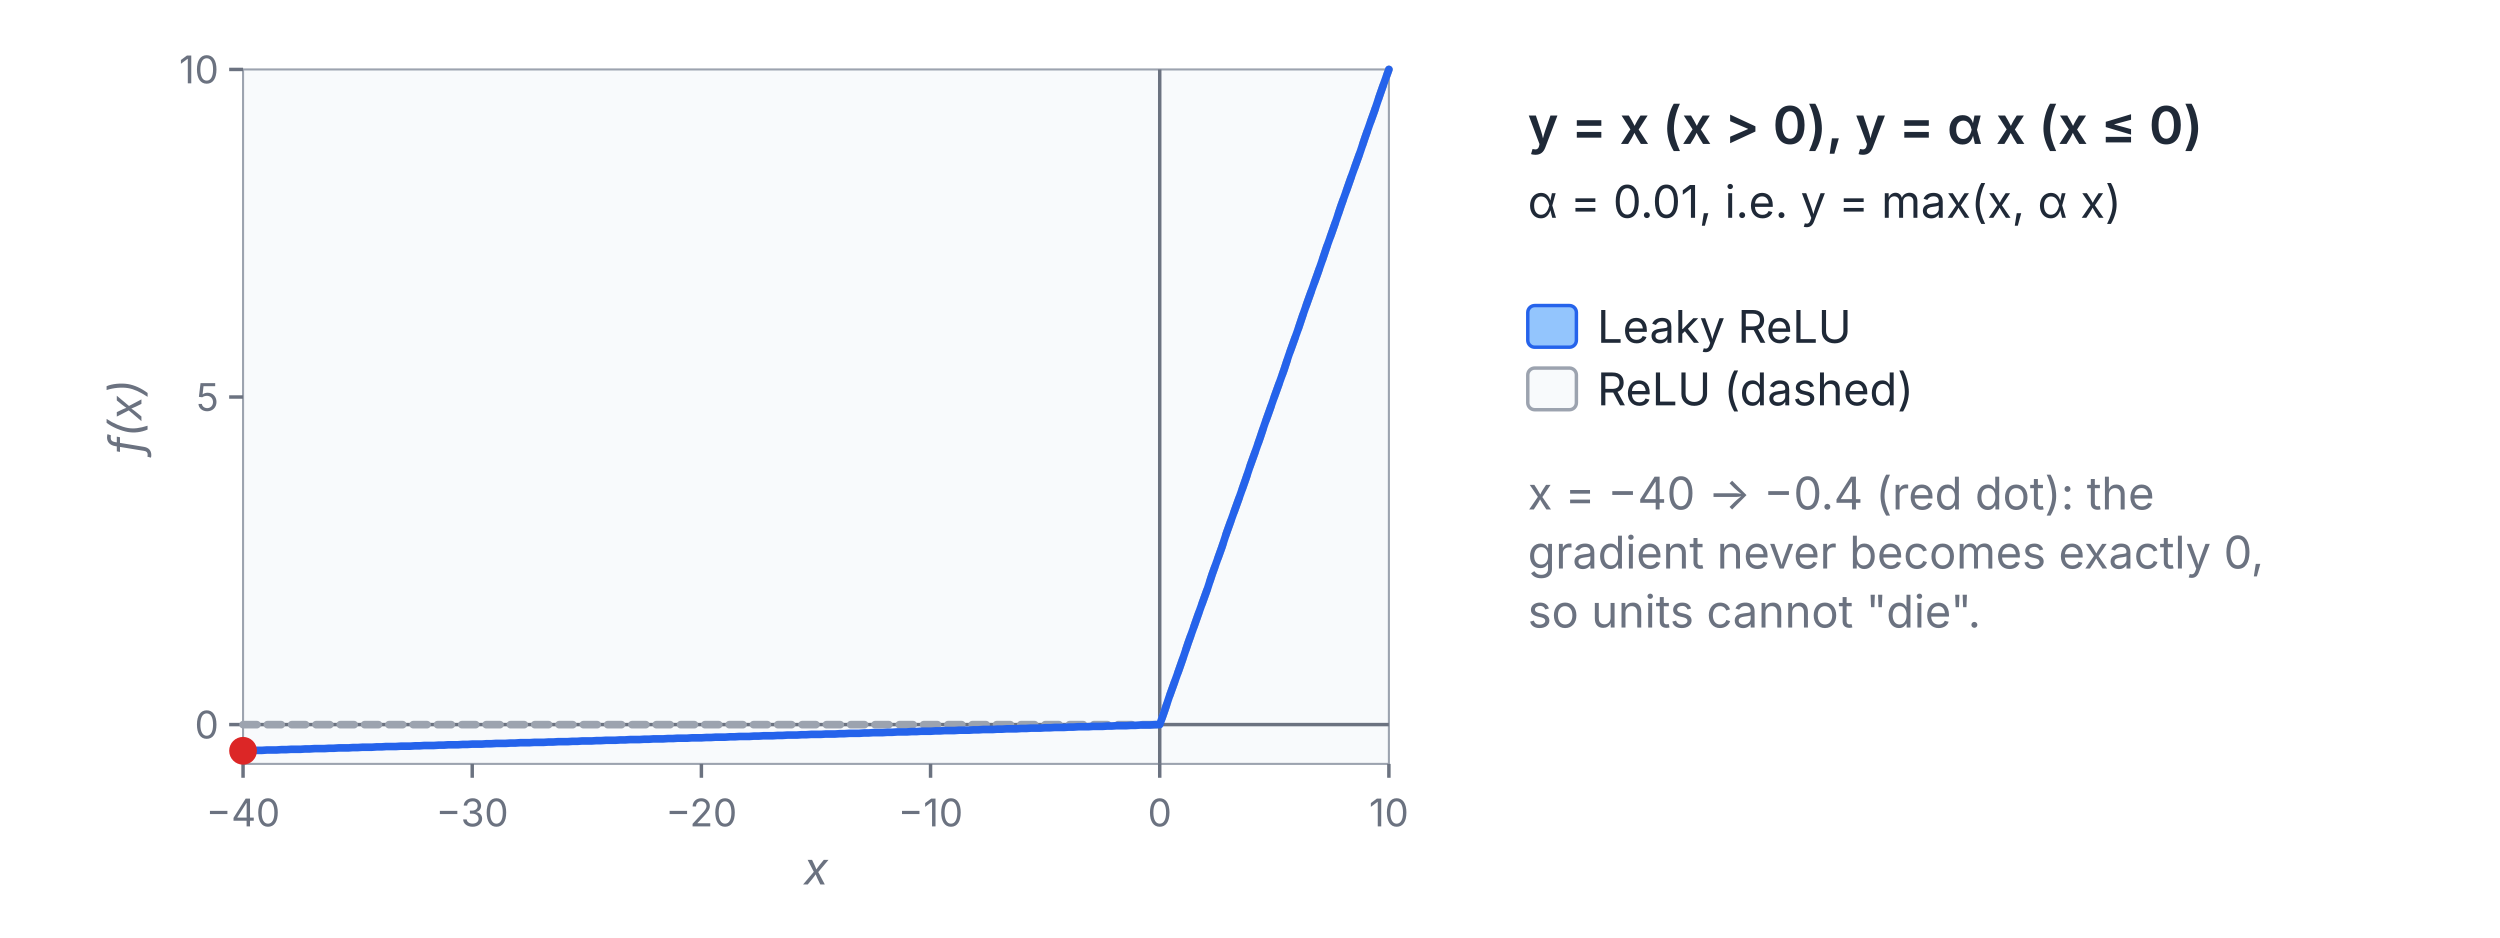
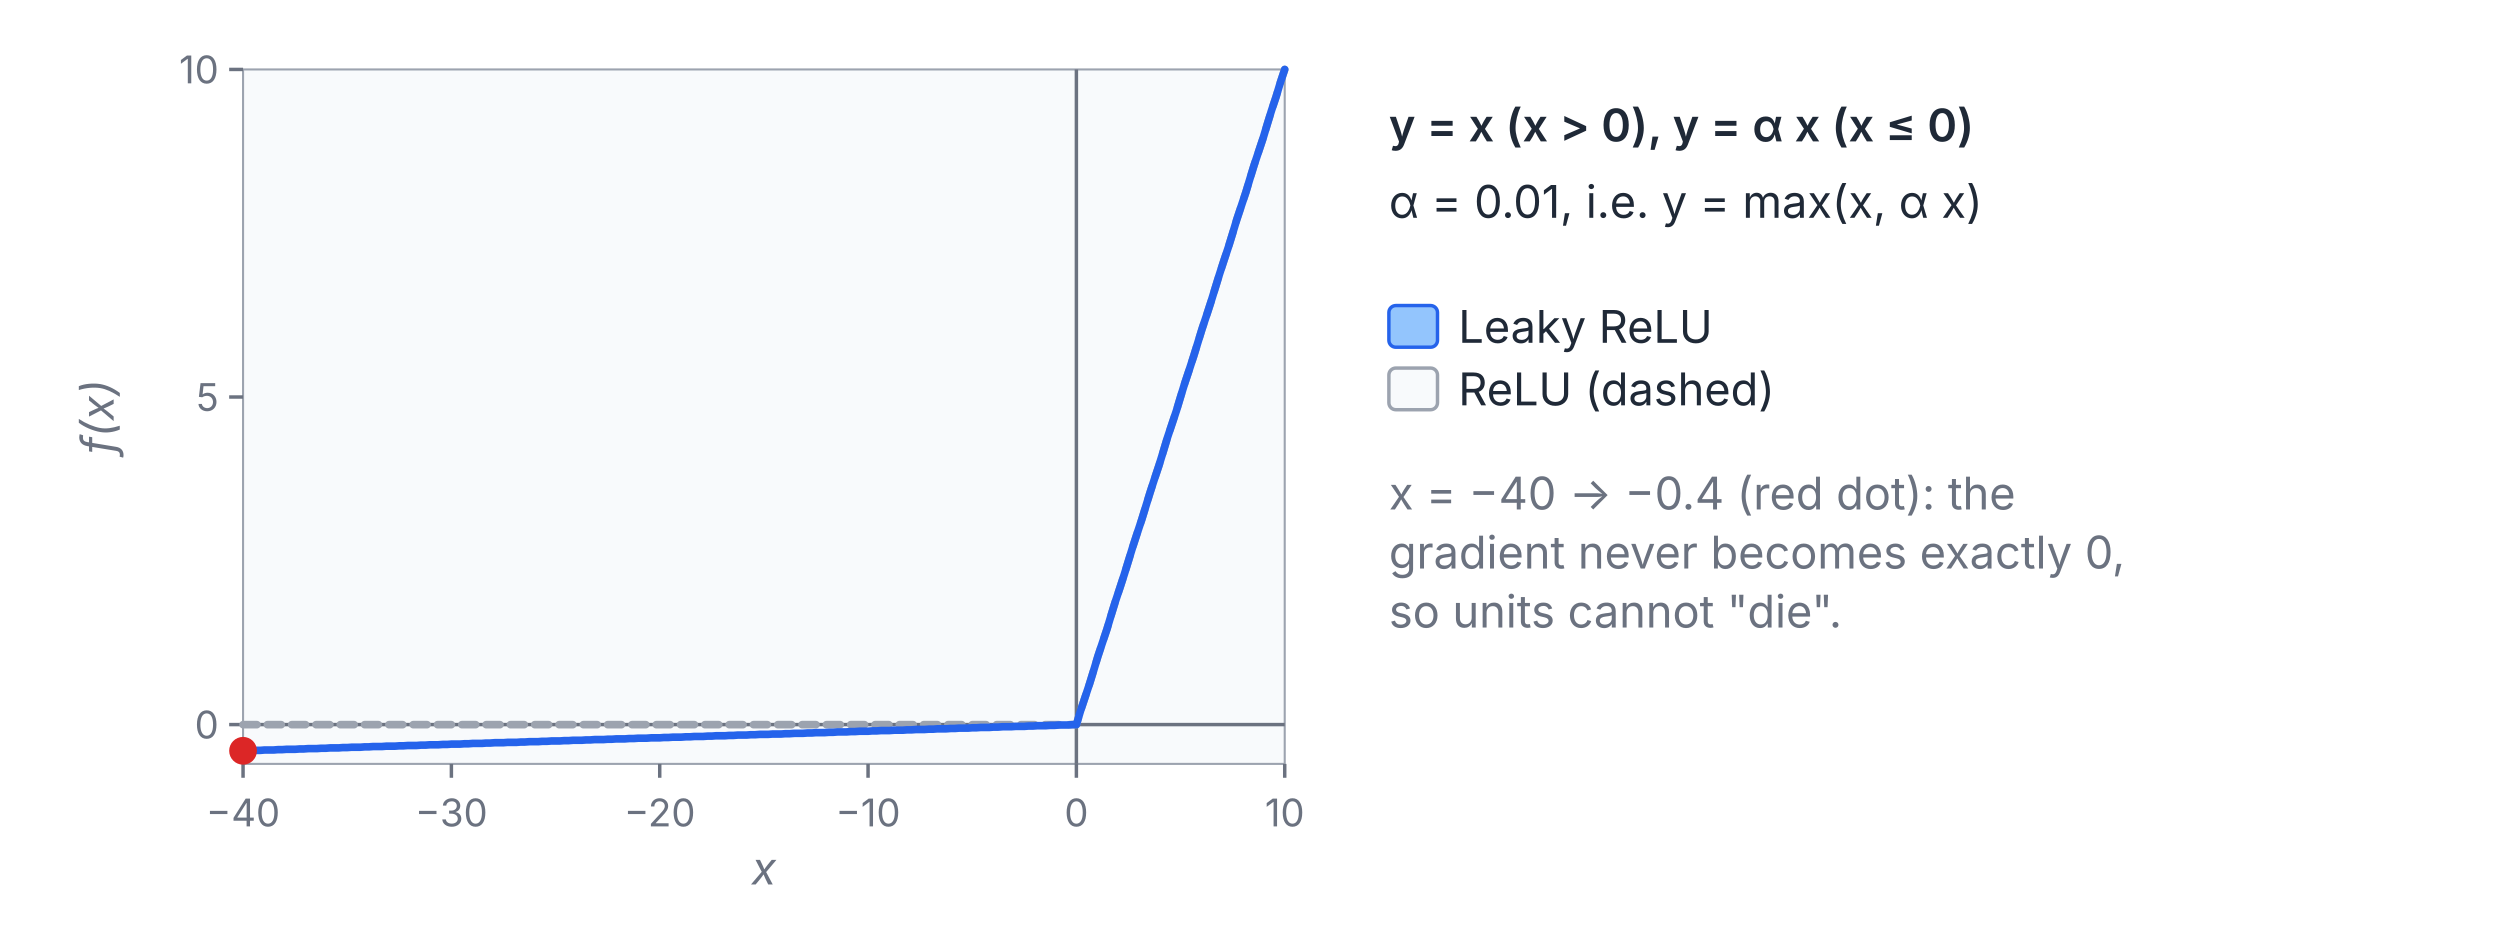
<svg xmlns="http://www.w3.org/2000/svg" viewBox="0 0 720 270" width="720" height="270" class="fig-svg" role="img">
  <style>.fig-paper{fill:var(--fig-paper,#ffffff)}.fig-panel{fill:var(--fig-panel,#f8fafc)}.fig-none{fill:none}.s-ink{stroke:var(--fig-ink,#1f2937)}.t-ink{fill:var(--fig-ink,#1f2937)}.f-ink{fill:var(--fig-ink-soft,#f3f4f6)}.f-ink2{fill:var(--fig-ink-mid,#e5e7eb)}.k-ink{fill:var(--fig-ink,#1f2937)}.s-muted{stroke:var(--fig-muted,#6b7280)}.t-muted{fill:var(--fig-muted,#6b7280)}.f-muted{fill:var(--fig-muted-soft,#f9fafb)}.f-muted2{fill:var(--fig-muted-mid,#e5e7eb)}.k-muted{fill:var(--fig-muted,#6b7280)}.s-line{stroke:var(--fig-line,#9ca3af)}.t-line{fill:var(--fig-line,#9ca3af)}.f-line{fill:var(--fig-line-soft,#f3f4f6)}.f-line2{fill:var(--fig-line-mid,#d1d5db)}.k-line{fill:var(--fig-line,#9ca3af)}.s-a{stroke:var(--fig-a,#2563eb)}.t-a{fill:var(--fig-a,#2563eb)}.f-a{fill:var(--fig-a-soft,#dbeafe)}.f-a2{fill:var(--fig-a-mid,#93c5fd)}.k-a{fill:var(--fig-a,#2563eb)}.s-b{stroke:var(--fig-b,#c2410c)}.t-b{fill:var(--fig-b,#c2410c)}.f-b{fill:var(--fig-b-soft,#ffedd5)}.f-b2{fill:var(--fig-b-mid,#fdba74)}.k-b{fill:var(--fig-b,#c2410c)}.s-c{stroke:var(--fig-c,#15803d)}.t-c{fill:var(--fig-c,#15803d)}.f-c{fill:var(--fig-c-soft,#dcfce7)}.f-c2{fill:var(--fig-c-mid,#86efac)}.k-c{fill:var(--fig-c,#15803d)}.s-d{stroke:var(--fig-d,#7c3aed)}.t-d{fill:var(--fig-d,#7c3aed)}.f-d{fill:var(--fig-d-soft,#ede9fe)}.f-d2{fill:var(--fig-d-mid,#c4b5fd)}.k-d{fill:var(--fig-d,#7c3aed)}.s-hl{stroke:var(--fig-hl,#dc2626)}.t-hl{fill:var(--fig-hl,#dc2626)}.f-hl{fill:var(--fig-hl-soft,#fee2e2)}.f-hl2{fill:var(--fig-hl-mid,#fca5a5)}.k-hl{fill:var(--fig-hl,#dc2626)}.fig-txt{font-family:Inter,system-ui,-apple-system,'Segoe UI',sans-serif;font-size:15px}.fig-mono{font-family:'Ubuntu Mono',ui-monospace,Menlo,monospace;font-size:15px}.fig-small{font-size:13px}.fig-tiny{font-size:11px}.fig-big{font-size:17px}.fig-plate{fill:var(--fig-paper,#ffffff);fill-opacity:.92}.fig-bold{font-weight:600}.fig-it{font-style:italic}</style>
  <defs>
    <marker id="leetgpu-023-leaky-relu-ah-ink" viewBox="0 0 10 10" refX="9" refY="5" markerWidth="7" markerHeight="7" orient="auto-start-reverse">
      <path d="M0,0 L10,5 L0,10 z" class="k-ink" />
    </marker>
    <marker id="leetgpu-023-leaky-relu-ah-muted" viewBox="0 0 10 10" refX="9" refY="5" markerWidth="7" markerHeight="7" orient="auto-start-reverse">
      <path d="M0,0 L10,5 L0,10 z" class="k-muted" />
    </marker>
    <marker id="leetgpu-023-leaky-relu-ah-a" viewBox="0 0 10 10" refX="9" refY="5" markerWidth="7" markerHeight="7" orient="auto-start-reverse">
      <path d="M0,0 L10,5 L0,10 z" class="k-a" />
    </marker>
    <marker id="leetgpu-023-leaky-relu-ah-b" viewBox="0 0 10 10" refX="9" refY="5" markerWidth="7" markerHeight="7" orient="auto-start-reverse">
      <path d="M0,0 L10,5 L0,10 z" class="k-b" />
    </marker>
    <marker id="leetgpu-023-leaky-relu-ah-c" viewBox="0 0 10 10" refX="9" refY="5" markerWidth="7" markerHeight="7" orient="auto-start-reverse">
      <path d="M0,0 L10,5 L0,10 z" class="k-c" />
    </marker>
    <marker id="leetgpu-023-leaky-relu-ah-d" viewBox="0 0 10 10" refX="9" refY="5" markerWidth="7" markerHeight="7" orient="auto-start-reverse">
      <path d="M0,0 L10,5 L0,10 z" class="k-d" />
    </marker>
    <marker id="leetgpu-023-leaky-relu-ah-hl" viewBox="0 0 10 10" refX="9" refY="5" markerWidth="7" markerHeight="7" orient="auto-start-reverse">
      <path d="M0,0 L10,5 L0,10 z" class="k-hl" />
    </marker>
  </defs>
  <rect x="0" y="0" width="720" height="270" class="fig-paper" />
-   <rect x="70" y="20" width="330" height="200" rx="0" class="fig-panel s-line" stroke-width="0.6" />
-   <line x1="70" y1="208.68" x2="400" y2="208.68" class="s-muted" stroke-width="1" />
-   <line x1="334" y1="20" x2="334" y2="220" class="s-muted" stroke-width="1" />
+   <rect x="70" y="20" width="300" height="200" rx="0" class="fig-panel s-line" stroke-width="0.6" />
+   <line x1="70" y1="208.68" x2="370" y2="208.68" class="s-muted" stroke-width="1" />
+   <line x1="310" y1="20" x2="310" y2="220" class="s-muted" stroke-width="1" />
  <line x1="70" y1="220" x2="70" y2="224" class="s-muted" stroke-width="1" />
  <text x="70" y="234" text-anchor="middle" dominant-baseline="central" class="fig-txt t-muted fig-tiny">−40</text>
-   <line x1="136" y1="220" x2="136" y2="224" class="s-muted" stroke-width="1" />
-   <text x="136" y="234" text-anchor="middle" dominant-baseline="central" class="fig-txt t-muted fig-tiny">−30</text>
-   <line x1="202" y1="220" x2="202" y2="224" class="s-muted" stroke-width="1" />
-   <text x="202" y="234" text-anchor="middle" dominant-baseline="central" class="fig-txt t-muted fig-tiny">−20</text>
-   <line x1="268" y1="220" x2="268" y2="224" class="s-muted" stroke-width="1" />
-   <text x="268" y="234" text-anchor="middle" dominant-baseline="central" class="fig-txt t-muted fig-tiny">−10</text>
-   <line x1="334" y1="220" x2="334" y2="224" class="s-muted" stroke-width="1" />
-   <text x="334" y="234" text-anchor="middle" dominant-baseline="central" class="fig-txt t-muted fig-tiny">0</text>
-   <line x1="400" y1="220" x2="400" y2="224" class="s-muted" stroke-width="1" />
-   <text x="400" y="234" text-anchor="middle" dominant-baseline="central" class="fig-txt t-muted fig-tiny">10</text>
+   <line x1="130" y1="220" x2="130" y2="224" class="s-muted" stroke-width="1" />
+   <text x="130" y="234" text-anchor="middle" dominant-baseline="central" class="fig-txt t-muted fig-tiny">−30</text>
+   <line x1="190" y1="220" x2="190" y2="224" class="s-muted" stroke-width="1" />
+   <text x="190" y="234" text-anchor="middle" dominant-baseline="central" class="fig-txt t-muted fig-tiny">−20</text>
+   <line x1="250" y1="220" x2="250" y2="224" class="s-muted" stroke-width="1" />
+   <text x="250" y="234" text-anchor="middle" dominant-baseline="central" class="fig-txt t-muted fig-tiny">−10</text>
+   <line x1="310" y1="220" x2="310" y2="224" class="s-muted" stroke-width="1" />
+   <text x="310" y="234" text-anchor="middle" dominant-baseline="central" class="fig-txt t-muted fig-tiny">0</text>
+   <line x1="370" y1="220" x2="370" y2="224" class="s-muted" stroke-width="1" />
+   <text x="370" y="234" text-anchor="middle" dominant-baseline="central" class="fig-txt t-muted fig-tiny">10</text>
  <line x1="66" y1="208.68" x2="70" y2="208.68" class="s-muted" stroke-width="1" />
  <text x="63" y="208.68" text-anchor="end" dominant-baseline="central" class="fig-txt t-muted fig-tiny">0</text>
  <line x1="66" y1="114.34" x2="70" y2="114.34" class="s-muted" stroke-width="1" />
  <text x="63" y="114.34" text-anchor="end" dominant-baseline="central" class="fig-txt t-muted fig-tiny">5</text>
  <line x1="66" y1="20" x2="70" y2="20" class="s-muted" stroke-width="1" />
  <text x="63" y="20" text-anchor="end" dominant-baseline="central" class="fig-txt t-muted fig-tiny">10</text>
-   <text x="235" y="250" text-anchor="middle" dominant-baseline="central" class="fig-txt t-muted fig-small fig-it">x</text>
-   <text x="36" y="120" text-anchor="middle" dominant-baseline="central" class="fig-txt t-muted fig-small fig-it" transform="rotate(-90 36 120)">f(x)</text>
-   <path d="M70.0,208.7 L71.4,208.7 L72.7,208.7 L74.1,208.7 L75.5,208.7 L76.9,208.7 L78.2,208.7 L79.6,208.7 L81.0,208.7 L82.4,208.7 L83.8,208.7 L85.1,208.7 L86.5,208.7 L87.9,208.7 L89.2,208.7 L90.6,208.7 L92.0,208.7 L93.4,208.7 L94.8,208.7 L96.1,208.7 L97.5,208.7 L98.9,208.7 L100.3,208.7 L101.6,208.7 L103.0,208.7 L104.4,208.7 L105.7,208.7 L107.1,208.7 L108.5,208.7 L109.9,208.7 L111.2,208.7 L112.6,208.7 L114.0,208.7 L115.4,208.7 L116.8,208.7 L118.1,208.7 L119.5,208.7 L120.9,208.7 L122.2,208.7 L123.6,208.7 L125.0,208.7 L126.4,208.7 L127.8,208.7 L129.1,208.7 L130.5,208.7 L131.9,208.7 L133.2,208.7 L134.6,208.7 L136.0,208.7 L137.4,208.7 L138.8,208.7 L140.1,208.7 L141.5,208.7 L142.9,208.7 L144.2,208.7 L145.6,208.7 L147.0,208.7 L148.4,208.7 L149.8,208.7 L151.1,208.7 L152.5,208.7 L153.9,208.7 L155.2,208.7 L156.6,208.7 L158.0,208.7 L159.4,208.7 L160.8,208.7 L162.1,208.7 L163.5,208.7 L164.9,208.7 L166.3,208.7 L167.6,208.7 L169.0,208.7 L170.4,208.7 L171.8,208.7 L173.1,208.7 L174.5,208.7 L175.9,208.7 L177.2,208.7 L178.6,208.7 L180.0,208.7 L181.4,208.7 L182.8,208.7 L184.1,208.7 L185.5,208.7 L186.9,208.7 L188.2,208.7 L189.6,208.7 L191.0,208.7 L192.4,208.7 L193.8,208.7 L195.1,208.7 L196.5,208.7 L197.9,208.7 L199.2,208.7 L200.6,208.7 L202.0,208.7 L203.4,208.7 L204.8,208.7 L206.1,208.7 L207.5,208.7 L208.9,208.7 L210.2,208.7 L211.6,208.7 L213.0,208.7 L214.4,208.7 L215.8,208.7 L217.1,208.7 L218.5,208.7 L219.9,208.7 L221.2,208.7 L222.6,208.7 L224.0,208.7 L225.4,208.7 L226.8,208.7 L228.1,208.7 L229.5,208.7 L230.9,208.7 L232.2,208.7 L233.6,208.7 L235.0,208.7 L236.4,208.7 L237.8,208.7 L239.1,208.7 L240.5,208.7 L241.9,208.7 L243.2,208.7 L244.6,208.7 L246.0,208.7 L247.4,208.7 L248.8,208.7 L250.1,208.7 L251.5,208.7 L252.9,208.7 L254.2,208.7 L255.6,208.7 L257.0,208.7 L258.4,208.7 L259.8,208.7 L261.1,208.7 L262.5,208.7 L263.9,208.7 L265.2,208.7 L266.6,208.7 L268.0,208.7 L269.4,208.7 L270.8,208.7 L272.1,208.7 L273.5,208.7 L274.9,208.7 L276.2,208.7 L277.6,208.7 L279.0,208.7 L280.4,208.7 L281.8,208.7 L283.1,208.7 L284.5,208.7 L285.9,208.7 L287.2,208.7 L288.6,208.7 L290.0,208.7 L291.4,208.7 L292.8,208.7 L294.1,208.7 L295.5,208.7 L296.9,208.7 L298.2,208.7 L299.6,208.7 L301.0,208.7 L302.4,208.7 L303.8,208.7 L305.1,208.7 L306.5,208.7 L307.9,208.7 L309.2,208.7 L310.6,208.7 L312.0,208.7 L313.4,208.7 L314.8,208.7 L316.1,208.7 L317.5,208.7 L318.9,208.7 L320.2,208.7 L321.6,208.7 L323.0,208.7 L324.4,208.7 L325.8,208.7 L327.1,208.7 L328.5,208.7 L329.9,208.7 L331.2,208.7 L332.6,208.7 L334.0,208.7 L335.4,204.7 L336.7,200.8 L338.1,196.9 L339.5,193.0 L340.9,189.0 L342.2,185.1 L343.6,181.2 L345.0,177.2 L346.4,173.3 L347.8,169.4 L349.1,165.4 L350.5,161.5 L351.9,157.6 L353.2,153.6 L354.6,149.7 L356.0,145.8 L357.4,141.9 L358.8,137.9 L360.1,134.0 L361.5,130.1 L362.9,126.1 L364.2,122.2 L365.6,118.3 L367.0,114.3 L368.4,110.4 L369.8,106.5 L371.1,102.5 L372.5,98.6 L373.9,94.7 L375.2,90.8 L376.6,86.8 L378.0,82.9 L379.4,79.0 L380.8,75.0 L382.1,71.1 L383.5,67.2 L384.9,63.2 L386.2,59.3 L387.6,55.4 L389.0,51.4 L390.4,47.5 L391.8,43.6 L393.1,39.7 L394.5,35.7 L395.9,31.8 L397.2,27.9 L398.6,23.9 L400.0,20.0" class="fig-none s-line" stroke-width="2.2" stroke-linejoin="round" stroke-linecap="round" stroke-dasharray="4 3" />
-   <path d="M70.0,216.2 L71.4,216.2 L72.7,216.1 L74.1,216.1 L75.5,216.1 L76.9,216.0 L78.2,216.0 L79.6,216.0 L81.0,215.9 L82.4,215.9 L83.8,215.8 L85.1,215.8 L86.5,215.8 L87.9,215.7 L89.2,215.7 L90.6,215.6 L92.0,215.6 L93.4,215.6 L94.8,215.5 L96.1,215.5 L97.5,215.4 L98.9,215.4 L100.3,215.4 L101.6,215.3 L103.0,215.3 L104.4,215.2 L105.7,215.2 L107.1,215.2 L108.5,215.1 L109.9,215.1 L111.2,215.0 L112.6,215.0 L114.0,215.0 L115.4,214.9 L116.8,214.9 L118.1,214.9 L119.5,214.8 L120.9,214.8 L122.2,214.7 L123.6,214.7 L125.0,214.7 L126.4,214.6 L127.8,214.6 L129.1,214.5 L130.5,214.5 L131.9,214.5 L133.2,214.4 L134.6,214.4 L136.0,214.3 L137.4,214.3 L138.8,214.3 L140.1,214.2 L141.5,214.2 L142.9,214.1 L144.2,214.1 L145.6,214.1 L147.0,214.0 L148.4,214.0 L149.8,213.9 L151.1,213.9 L152.5,213.9 L153.9,213.8 L155.2,213.8 L156.6,213.8 L158.0,213.7 L159.4,213.7 L160.8,213.6 L162.1,213.6 L163.5,213.6 L164.9,213.5 L166.3,213.5 L167.6,213.4 L169.0,213.4 L170.4,213.4 L171.8,213.3 L173.1,213.3 L174.5,213.2 L175.9,213.2 L177.2,213.2 L178.6,213.1 L180.0,213.1 L181.4,213.0 L182.8,213.0 L184.1,213.0 L185.5,212.9 L186.9,212.9 L188.2,212.8 L189.6,212.8 L191.0,212.8 L192.4,212.7 L193.8,212.7 L195.1,212.6 L196.5,212.6 L197.9,212.6 L199.2,212.5 L200.6,212.5 L202.0,212.5 L203.4,212.4 L204.8,212.4 L206.1,212.3 L207.5,212.3 L208.9,212.3 L210.2,212.2 L211.6,212.2 L213.0,212.1 L214.4,212.1 L215.8,212.1 L217.1,212.0 L218.5,212.0 L219.9,211.9 L221.2,211.9 L222.6,211.9 L224.0,211.8 L225.4,211.8 L226.8,211.7 L228.1,211.7 L229.5,211.7 L230.9,211.6 L232.2,211.6 L233.6,211.5 L235.0,211.5 L236.4,211.5 L237.8,211.4 L239.1,211.4 L240.5,211.4 L241.9,211.3 L243.2,211.3 L244.6,211.2 L246.0,211.2 L247.4,211.2 L248.8,211.1 L250.1,211.1 L251.5,211.0 L252.9,211.0 L254.2,211.0 L255.6,210.9 L257.0,210.9 L258.4,210.8 L259.8,210.8 L261.1,210.8 L262.5,210.7 L263.9,210.7 L265.2,210.6 L266.6,210.6 L268.0,210.6 L269.4,210.5 L270.8,210.5 L272.1,210.4 L273.5,210.4 L274.9,210.4 L276.2,210.3 L277.6,210.3 L279.0,210.3 L280.4,210.2 L281.8,210.2 L283.1,210.1 L284.5,210.1 L285.9,210.1 L287.2,210.0 L288.6,210.0 L290.0,209.9 L291.4,209.9 L292.8,209.9 L294.1,209.8 L295.5,209.8 L296.9,209.7 L298.2,209.7 L299.6,209.7 L301.0,209.6 L302.4,209.6 L303.8,209.5 L305.1,209.5 L306.5,209.5 L307.9,209.4 L309.2,209.4 L310.6,209.3 L312.0,209.3 L313.4,209.3 L314.8,209.2 L316.1,209.2 L317.5,209.2 L318.9,209.1 L320.2,209.1 L321.6,209.0 L323.0,209.0 L324.4,209.0 L325.8,208.9 L327.1,208.9 L328.5,208.8 L329.9,208.8 L331.2,208.8 L332.6,208.7 L334.0,208.7 L335.4,204.7 L336.7,200.8 L338.1,196.9 L339.5,193.0 L340.9,189.0 L342.2,185.1 L343.6,181.2 L345.0,177.2 L346.4,173.3 L347.8,169.4 L349.1,165.4 L350.5,161.5 L351.9,157.6 L353.2,153.6 L354.6,149.7 L356.0,145.8 L357.4,141.9 L358.8,137.9 L360.1,134.0 L361.5,130.1 L362.9,126.1 L364.2,122.2 L365.6,118.3 L367.0,114.3 L368.4,110.4 L369.8,106.5 L371.1,102.5 L372.5,98.6 L373.9,94.7 L375.2,90.8 L376.6,86.8 L378.0,82.9 L379.4,79.0 L380.8,75.0 L382.1,71.1 L383.5,67.2 L384.9,63.2 L386.2,59.3 L387.6,55.4 L389.0,51.4 L390.4,47.5 L391.8,43.6 L393.1,39.7 L394.5,35.7 L395.9,31.8 L397.2,27.9 L398.6,23.9 L400.0,20.0" class="fig-none s-a" stroke-width="2.2" stroke-linejoin="round" stroke-linecap="round" />
+   <text x="220" y="250" text-anchor="middle" dominant-baseline="central" class="fig-txt t-muted fig-small fig-it">x</text>
+   <text x="28" y="120" text-anchor="middle" dominant-baseline="central" class="fig-txt t-muted fig-small fig-it" transform="rotate(-90 28 120)">f(x)</text>
+   <path d="M70.0,208.7 L71.3,208.7 L72.5,208.7 L73.8,208.7 L75.0,208.7 L76.2,208.7 L77.5,208.7 L78.8,208.7 L80.0,208.7 L81.2,208.7 L82.5,208.7 L83.7,208.7 L85.0,208.7 L86.3,208.7 L87.5,208.7 L88.8,208.7 L90.0,208.7 L91.2,208.7 L92.5,208.7 L93.8,208.7 L95.0,208.7 L96.2,208.7 L97.5,208.7 L98.7,208.7 L100.0,208.7 L101.3,208.7 L102.5,208.7 L103.8,208.7 L105.0,208.7 L106.2,208.7 L107.5,208.7 L108.8,208.7 L110.0,208.7 L111.2,208.7 L112.5,208.7 L113.7,208.7 L115.0,208.7 L116.2,208.7 L117.5,208.7 L118.8,208.7 L120.0,208.7 L121.2,208.7 L122.5,208.7 L123.8,208.7 L125.0,208.7 L126.2,208.7 L127.5,208.7 L128.8,208.7 L130.0,208.7 L131.2,208.7 L132.5,208.7 L133.8,208.7 L135.0,208.7 L136.2,208.7 L137.5,208.7 L138.8,208.7 L140.0,208.7 L141.2,208.7 L142.5,208.7 L143.8,208.7 L145.0,208.7 L146.2,208.7 L147.5,208.7 L148.8,208.7 L150.0,208.7 L151.2,208.7 L152.5,208.7 L153.8,208.7 L155.0,208.7 L156.2,208.7 L157.5,208.7 L158.8,208.7 L160.0,208.7 L161.2,208.7 L162.5,208.7 L163.8,208.7 L165.0,208.7 L166.2,208.7 L167.5,208.7 L168.8,208.7 L170.0,208.7 L171.2,208.7 L172.5,208.7 L173.8,208.7 L175.0,208.7 L176.2,208.7 L177.5,208.7 L178.8,208.7 L180.0,208.7 L181.2,208.7 L182.5,208.7 L183.8,208.7 L185.0,208.7 L186.2,208.7 L187.5,208.7 L188.8,208.7 L190.0,208.7 L191.2,208.7 L192.5,208.7 L193.8,208.7 L195.0,208.7 L196.2,208.7 L197.5,208.7 L198.8,208.7 L200.0,208.7 L201.2,208.7 L202.5,208.7 L203.8,208.7 L205.0,208.7 L206.2,208.7 L207.5,208.7 L208.8,208.7 L210.0,208.7 L211.3,208.7 L212.5,208.7 L213.8,208.7 L215.0,208.7 L216.2,208.7 L217.5,208.7 L218.8,208.7 L220.0,208.7 L221.2,208.7 L222.5,208.7 L223.8,208.7 L225.0,208.7 L226.2,208.7 L227.5,208.7 L228.8,208.7 L230.0,208.7 L231.2,208.7 L232.5,208.7 L233.8,208.7 L235.0,208.7 L236.2,208.7 L237.5,208.7 L238.8,208.7 L240.0,208.7 L241.2,208.7 L242.5,208.7 L243.7,208.7 L245.0,208.7 L246.2,208.7 L247.5,208.7 L248.8,208.7 L250.0,208.7 L251.2,208.7 L252.5,208.7 L253.8,208.7 L255.0,208.7 L256.2,208.7 L257.5,208.7 L258.8,208.7 L260.0,208.7 L261.2,208.7 L262.5,208.7 L263.8,208.7 L265.0,208.7 L266.2,208.7 L267.5,208.7 L268.8,208.7 L270.0,208.7 L271.2,208.7 L272.5,208.7 L273.8,208.7 L275.0,208.7 L276.2,208.7 L277.5,208.7 L278.8,208.7 L280.0,208.7 L281.2,208.7 L282.5,208.7 L283.8,208.7 L285.0,208.7 L286.2,208.7 L287.5,208.7 L288.8,208.7 L290.0,208.7 L291.2,208.7 L292.5,208.7 L293.8,208.7 L295.0,208.7 L296.2,208.7 L297.5,208.7 L298.8,208.7 L300.0,208.7 L301.2,208.7 L302.5,208.7 L303.8,208.7 L305.0,208.7 L306.2,208.7 L307.5,208.7 L308.8,208.7 L310.0,208.7 L311.2,204.7 L312.5,200.8 L313.8,196.9 L315.0,193.0 L316.2,189.0 L317.5,185.1 L318.8,181.2 L320.0,177.2 L321.2,173.3 L322.5,169.4 L323.8,165.4 L325.0,161.5 L326.2,157.6 L327.5,153.6 L328.8,149.7 L330.0,145.8 L331.2,141.9 L332.5,137.9 L333.8,134.0 L335.0,130.1 L336.2,126.1 L337.5,122.2 L338.8,118.3 L340.0,114.3 L341.2,110.4 L342.5,106.5 L343.8,102.5 L345.0,98.6 L346.2,94.7 L347.5,90.8 L348.8,86.8 L350.0,82.9 L351.2,79.0 L352.5,75.0 L353.8,71.1 L355.0,67.2 L356.2,63.2 L357.5,59.3 L358.8,55.4 L360.0,51.4 L361.2,47.5 L362.5,43.6 L363.8,39.7 L365.0,35.7 L366.2,31.8 L367.5,27.9 L368.7,23.9 L370.0,20.0" class="fig-none s-line" stroke-width="2.2" stroke-linejoin="round" stroke-linecap="round" stroke-dasharray="4 3" />
+   <path d="M70.0,216.2 L71.3,216.2 L72.5,216.1 L73.8,216.1 L75.0,216.1 L76.2,216.0 L77.5,216.0 L78.8,216.0 L80.0,215.9 L81.2,215.9 L82.5,215.8 L83.7,215.8 L85.0,215.8 L86.3,215.7 L87.5,215.7 L88.8,215.6 L90.0,215.6 L91.2,215.6 L92.5,215.5 L93.8,215.5 L95.0,215.4 L96.2,215.4 L97.5,215.4 L98.7,215.3 L100.0,215.3 L101.3,215.2 L102.5,215.2 L103.8,215.2 L105.0,215.1 L106.2,215.1 L107.5,215.0 L108.8,215.0 L110.0,215.0 L111.2,214.9 L112.5,214.9 L113.7,214.9 L115.0,214.8 L116.2,214.8 L117.5,214.7 L118.8,214.7 L120.0,214.7 L121.2,214.6 L122.5,214.6 L123.8,214.5 L125.0,214.5 L126.2,214.5 L127.5,214.4 L128.8,214.4 L130.0,214.3 L131.2,214.3 L132.5,214.3 L133.8,214.2 L135.0,214.2 L136.2,214.1 L137.5,214.1 L138.8,214.1 L140.0,214.0 L141.2,214.0 L142.5,213.9 L143.8,213.9 L145.0,213.9 L146.2,213.8 L147.5,213.8 L148.8,213.8 L150.0,213.7 L151.2,213.7 L152.5,213.6 L153.8,213.6 L155.0,213.6 L156.2,213.5 L157.5,213.5 L158.8,213.4 L160.0,213.4 L161.2,213.4 L162.5,213.3 L163.8,213.3 L165.0,213.2 L166.2,213.2 L167.5,213.2 L168.8,213.1 L170.0,213.1 L171.2,213.0 L172.5,213.0 L173.8,213.0 L175.0,212.9 L176.2,212.9 L177.5,212.8 L178.8,212.8 L180.0,212.8 L181.2,212.7 L182.5,212.7 L183.8,212.6 L185.0,212.6 L186.2,212.6 L187.5,212.5 L188.8,212.5 L190.0,212.5 L191.2,212.4 L192.5,212.4 L193.8,212.3 L195.0,212.3 L196.2,212.3 L197.5,212.2 L198.8,212.2 L200.0,212.1 L201.2,212.1 L202.5,212.1 L203.8,212.0 L205.0,212.0 L206.2,211.9 L207.5,211.9 L208.8,211.9 L210.0,211.8 L211.3,211.8 L212.5,211.7 L213.8,211.7 L215.0,211.7 L216.2,211.6 L217.5,211.6 L218.8,211.5 L220.0,211.5 L221.2,211.5 L222.5,211.4 L223.8,211.4 L225.0,211.4 L226.2,211.3 L227.5,211.3 L228.8,211.2 L230.0,211.2 L231.2,211.2 L232.5,211.1 L233.8,211.1 L235.0,211.0 L236.2,211.0 L237.5,211.0 L238.8,210.9 L240.0,210.9 L241.2,210.8 L242.5,210.8 L243.7,210.8 L245.0,210.7 L246.2,210.7 L247.5,210.6 L248.8,210.6 L250.0,210.6 L251.2,210.5 L252.5,210.5 L253.8,210.4 L255.0,210.4 L256.2,210.4 L257.5,210.3 L258.8,210.3 L260.0,210.3 L261.2,210.2 L262.5,210.2 L263.8,210.1 L265.0,210.1 L266.2,210.1 L267.5,210.0 L268.8,210.0 L270.0,209.9 L271.2,209.9 L272.5,209.9 L273.8,209.8 L275.0,209.8 L276.2,209.7 L277.5,209.7 L278.8,209.7 L280.0,209.6 L281.2,209.6 L282.5,209.5 L283.8,209.5 L285.0,209.5 L286.2,209.4 L287.5,209.4 L288.8,209.3 L290.0,209.3 L291.2,209.3 L292.5,209.2 L293.8,209.2 L295.0,209.2 L296.2,209.1 L297.5,209.1 L298.8,209.0 L300.0,209.0 L301.2,209.0 L302.5,208.9 L303.8,208.9 L305.0,208.8 L306.2,208.8 L307.5,208.8 L308.8,208.7 L310.0,208.7 L311.2,204.7 L312.5,200.8 L313.8,196.9 L315.0,193.0 L316.2,189.0 L317.5,185.1 L318.8,181.2 L320.0,177.2 L321.2,173.3 L322.5,169.4 L323.8,165.4 L325.0,161.5 L326.2,157.6 L327.5,153.6 L328.8,149.7 L330.0,145.8 L331.2,141.9 L332.5,137.9 L333.8,134.0 L335.0,130.1 L336.2,126.1 L337.5,122.2 L338.8,118.3 L340.0,114.3 L341.2,110.4 L342.5,106.5 L343.8,102.5 L345.0,98.6 L346.2,94.7 L347.5,90.8 L348.8,86.8 L350.0,82.9 L351.2,79.0 L352.5,75.0 L353.8,71.1 L355.0,67.2 L356.2,63.2 L357.5,59.3 L358.8,55.4 L360.0,51.4 L361.2,47.5 L362.5,43.6 L363.8,39.7 L365.0,35.7 L366.2,31.8 L367.5,27.9 L368.7,23.9 L370.0,20.0" class="fig-none s-a" stroke-width="2.2" stroke-linejoin="round" stroke-linecap="round" />
  <circle cx="70" cy="216.23" r="4" class="k-hl" stroke-width="1" />
-   <text x="440" y="36" text-anchor="start" dominant-baseline="central" class="fig-txt t-ink fig-bold">y = x (x &gt; 0),  y = α x (x ≤ 0)</text>
-   <text x="440" y="58" text-anchor="start" dominant-baseline="central" class="fig-txt t-ink fig-small">α = 0.01, i.e. y = max(x, α x)</text>
-   <rect x="440" y="88" width="14" height="12" rx="2" class="f-a2 s-a" stroke-width="1" />
-   <text x="460" y="94" text-anchor="start" dominant-baseline="central" class="fig-txt t-ink fig-small">Leaky ReLU</text>
-   <rect x="440" y="106" width="14" height="12" rx="2" class="fig-panel s-line" stroke-width="1" />
-   <text x="460" y="112" text-anchor="start" dominant-baseline="central" class="fig-txt t-ink fig-small">ReLU (dashed)</text>
-   <text x="440" y="142" text-anchor="start" dominant-baseline="central" class="fig-txt t-muted fig-small">x = −40 → −0.4 (red dot): the</text>
-   <text x="440" y="159" text-anchor="start" dominant-baseline="central" class="fig-txt t-muted fig-small">gradient never becomes exactly 0,</text>
-   <text x="440" y="176" text-anchor="start" dominant-baseline="central" class="fig-txt t-muted fig-small">so units cannot "die".</text>
+   <text x="400" y="36" text-anchor="start" dominant-baseline="central" class="fig-txt t-ink fig-small fig-bold">y = x (x &gt; 0),  y = α x (x ≤ 0)</text>
+   <text x="400" y="58" text-anchor="start" dominant-baseline="central" class="fig-txt t-ink fig-small">α = 0.01, i.e. y = max(x, α x)</text>
+   <rect x="400" y="88" width="14" height="12" rx="2" class="f-a2 s-a" stroke-width="1" />
+   <text x="420" y="94" text-anchor="start" dominant-baseline="central" class="fig-txt t-ink fig-small">Leaky ReLU</text>
+   <rect x="400" y="106" width="14" height="12" rx="2" class="fig-panel s-line" stroke-width="1" />
+   <text x="420" y="112" text-anchor="start" dominant-baseline="central" class="fig-txt t-ink fig-small">ReLU (dashed)</text>
+   <text x="400" y="142" text-anchor="start" dominant-baseline="central" class="fig-txt t-muted fig-small">x = −40 → −0.4 (red dot): the</text>
+   <text x="400" y="159" text-anchor="start" dominant-baseline="central" class="fig-txt t-muted fig-small">gradient never becomes exactly 0,</text>
+   <text x="400" y="176" text-anchor="start" dominant-baseline="central" class="fig-txt t-muted fig-small">so units cannot "die".</text>
</svg>
